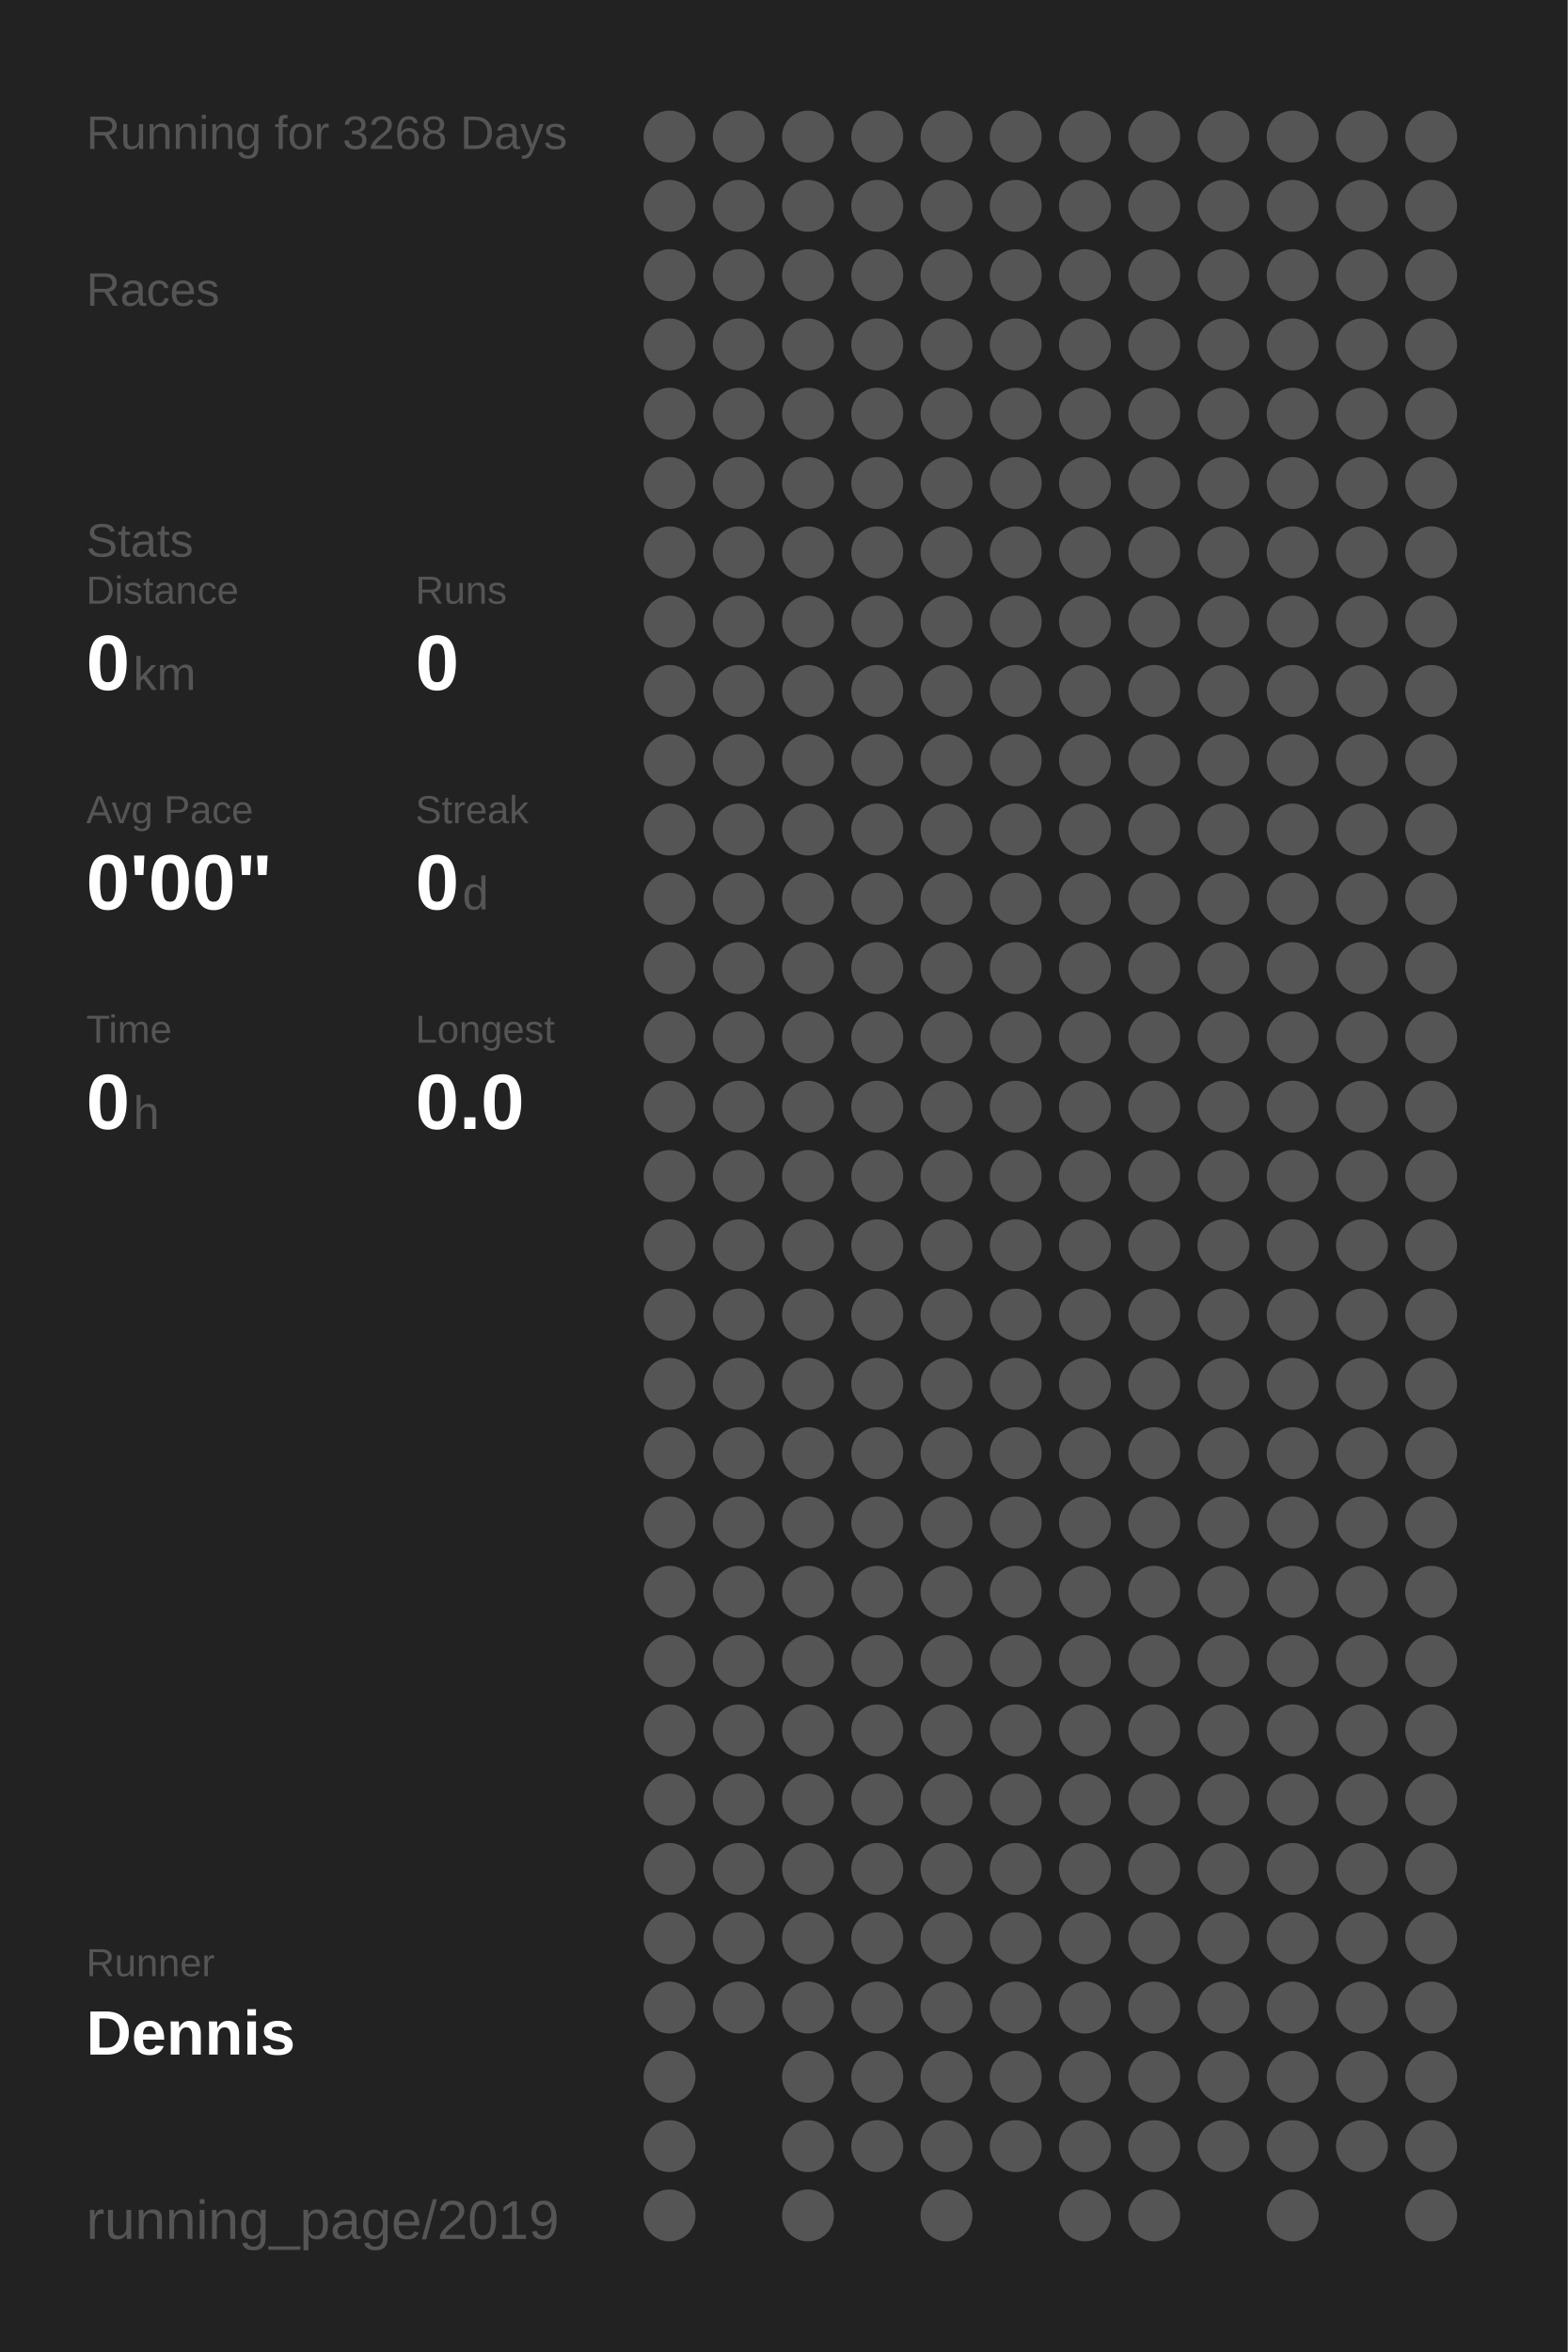
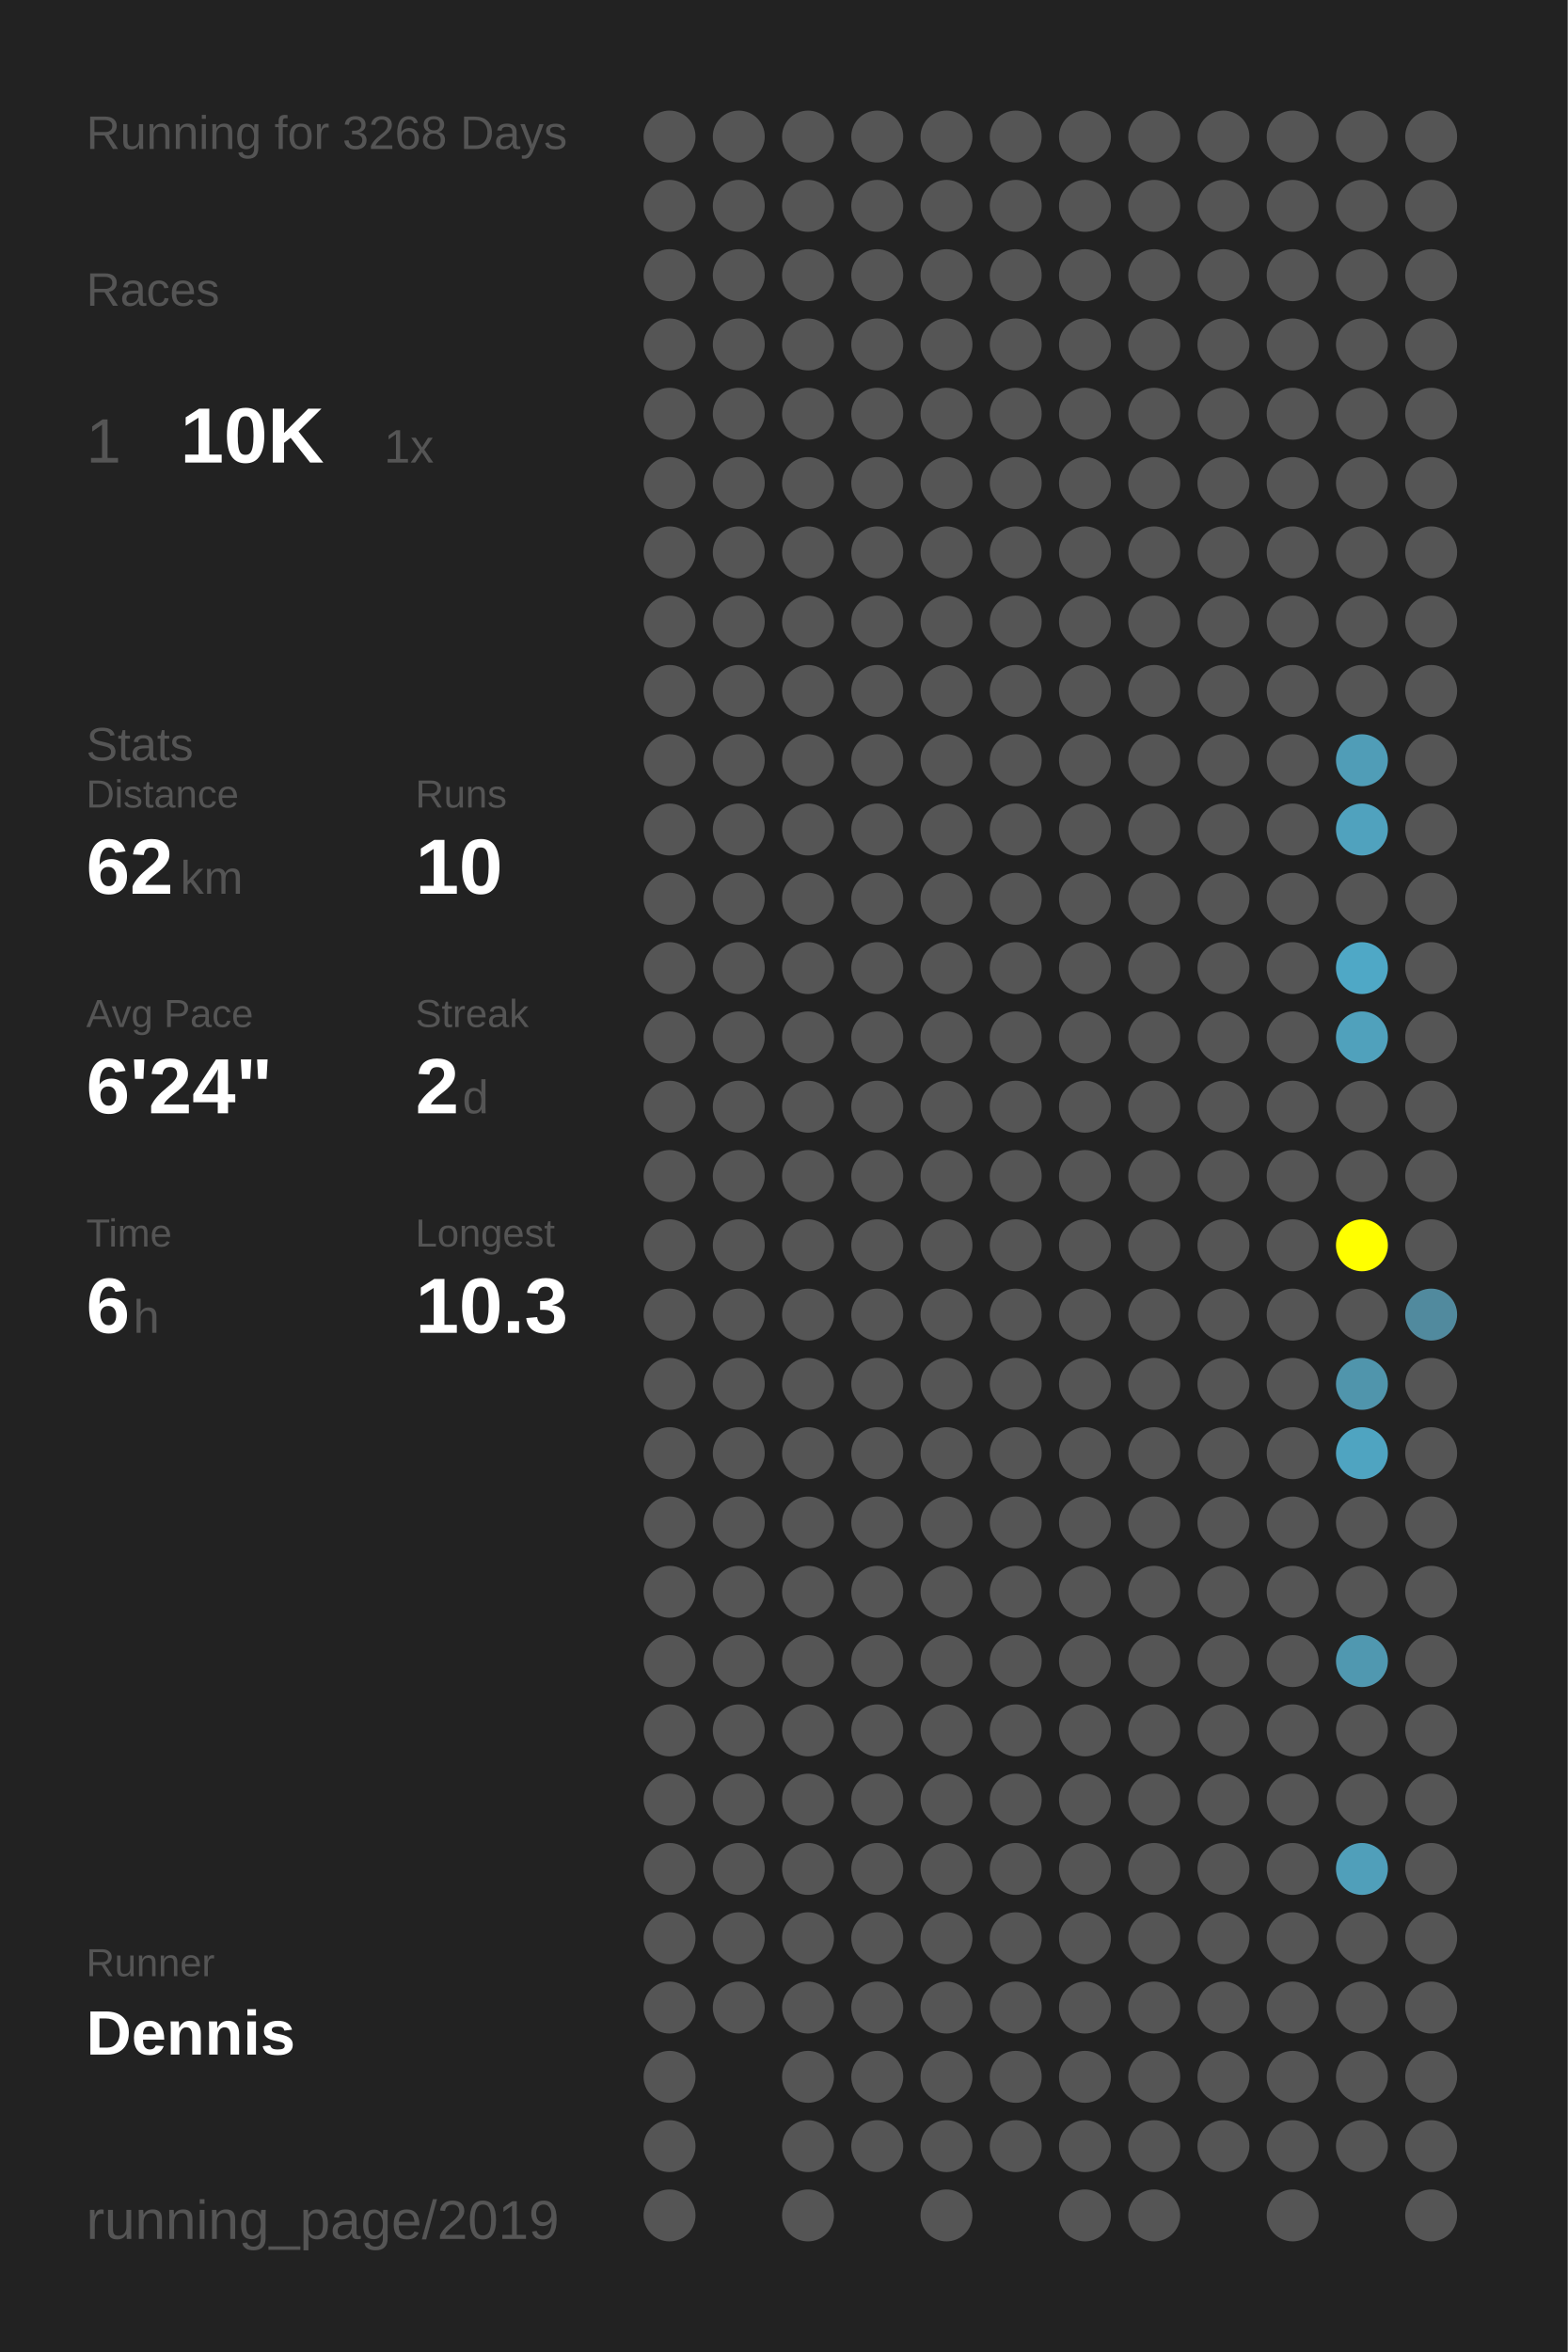
<svg xmlns="http://www.w3.org/2000/svg" baseProfile="full" height="300mm" version="1.1" viewBox="0,0,200,300" width="200mm">
  <defs />
  <rect fill="#222222" height="300" width="200" x="0" y="0" />
  <text fill="#555555" style="font-size:6px; font-family:Arial;" x="11" y="19">Running for 3268 Days</text>
  <text fill="#555555" style="font-size:6px; font-family:Arial;" x="11" y="39">Races</text>
-   <text fill="#555555" style="font-size:6px; font-family:Arial;" x="11" y="71">Stats</text>
-   <text fill="#555555" style="font-size:5px; font-family:Arial;" x="11" y="77">Distance</text>
-   <text fill="#FFFFFF" style="font-size:10px; font-family:Arial; font-weight:bold;" x="11" y="88">0</text>
-   <text fill="#555555" style="font-size:6px; font-family:Arial;" x="17" y="88">km</text>
-   <text fill="#555555" style="font-size:5px; font-family:Arial;" x="53" y="77">Runs</text>
-   <text fill="#FFFFFF" style="font-size:10px; font-family:Arial; font-weight:bold;" x="53" y="88">0</text>
-   <text fill="#555555" style="font-size:5px; font-family:Arial;" x="11" y="105">Avg Pace</text>
-   <text fill="#FFFFFF" style="font-size:10px; font-family:Arial; font-weight:bold;" x="11" y="116">0'00"</text>
-   <text fill="#555555" style="font-size:5px; font-family:Arial;" x="53" y="105">Streak</text>
-   <text fill="#FFFFFF" style="font-size:10px; font-family:Arial; font-weight:bold;" x="53" y="116">0</text>
-   <text fill="#555555" style="font-size:6px; font-family:Arial;" x="59" y="116">d</text>
-   <text fill="#555555" style="font-size:5px; font-family:Arial;" x="11" y="133">Time</text>
-   <text fill="#FFFFFF" style="font-size:10px; font-family:Arial; font-weight:bold;" x="11" y="144">0</text>
-   <text fill="#555555" style="font-size:6px; font-family:Arial;" x="17" y="144">h</text>
-   <text fill="#555555" style="font-size:5px; font-family:Arial;" x="53" y="133">Longest</text>
-   <text fill="#FFFFFF" style="font-size:10px; font-family:Arial; font-weight:bold;" x="53" y="144">0.0</text>
+   <text fill="#555555" style="font-size:8px; font-family:Arial;" x="11" y="59">1</text>
+   <text fill="#FFFFFF" style="font-size:10px; font-family:Arial; font-weight:bold;" x="23" y="59">10K</text>
+   <text fill="#555555" style="font-size:6px; font-family:Arial;" x="49" y="59">1x</text>
+   <text fill="#555555" style="font-size:6px; font-family:Arial;" x="11" y="97">Stats</text>
+   <text fill="#555555" style="font-size:5px; font-family:Arial;" x="11" y="103">Distance</text>
+   <text fill="#FFFFFF" style="font-size:10px; font-family:Arial; font-weight:bold;" x="11" y="114">62</text>
+   <text fill="#555555" style="font-size:6px; font-family:Arial;" x="23" y="114">km</text>
+   <text fill="#555555" style="font-size:5px; font-family:Arial;" x="53" y="103">Runs</text>
+   <text fill="#FFFFFF" style="font-size:10px; font-family:Arial; font-weight:bold;" x="53" y="114">10</text>
+   <text fill="#555555" style="font-size:5px; font-family:Arial;" x="11" y="131">Avg Pace</text>
+   <text fill="#FFFFFF" style="font-size:10px; font-family:Arial; font-weight:bold;" x="11" y="142">6'24"</text>
+   <text fill="#555555" style="font-size:5px; font-family:Arial;" x="53" y="131">Streak</text>
+   <text fill="#FFFFFF" style="font-size:10px; font-family:Arial; font-weight:bold;" x="53" y="142">2</text>
+   <text fill="#555555" style="font-size:6px; font-family:Arial;" x="59" y="142">d</text>
+   <text fill="#555555" style="font-size:5px; font-family:Arial;" x="11" y="159">Time</text>
+   <text fill="#FFFFFF" style="font-size:10px; font-family:Arial; font-weight:bold;" x="11" y="170">6</text>
+   <text fill="#555555" style="font-size:6px; font-family:Arial;" x="17" y="170">h</text>
+   <text fill="#555555" style="font-size:5px; font-family:Arial;" x="53" y="159">Longest</text>
+   <text fill="#FFFFFF" style="font-size:10px; font-family:Arial; font-weight:bold;" x="53" y="170">10.3</text>
  <text fill="#555555" style="font-size:5px; font-family:Arial;" x="11" y="252.065">Runner</text>
  <text fill="#FFFFFF" style="font-size:8px; font-family:Arial; font-weight:bold;" x="11" y="262.065">Dennis</text>
  <text fill="#555555" style="font-size:7px; font-family:Arial;" x="11" y="285.581">running_page/2019</text>
  <circle cx="85.417" cy="17.419" fill="#555555" r="3.312" />
  <circle cx="85.417" cy="26.258" fill="#555555" r="3.312" />
  <circle cx="85.417" cy="35.097" fill="#555555" r="3.312" />
  <circle cx="85.417" cy="43.935" fill="#555555" r="3.312" />
  <circle cx="85.417" cy="52.774" fill="#555555" r="3.312" />
  <circle cx="85.417" cy="61.613" fill="#555555" r="3.312" />
  <circle cx="85.417" cy="70.452" fill="#555555" r="3.312" />
  <circle cx="85.417" cy="79.29" fill="#555555" r="3.312" />
  <circle cx="85.417" cy="88.129" fill="#555555" r="3.312" />
  <circle cx="85.417" cy="96.968" fill="#555555" r="3.312" />
  <circle cx="85.417" cy="105.806" fill="#555555" r="3.312" />
  <circle cx="85.417" cy="114.645" fill="#555555" r="3.312" />
  <circle cx="85.417" cy="123.484" fill="#555555" r="3.312" />
  <circle cx="85.417" cy="132.323" fill="#555555" r="3.312" />
  <circle cx="85.417" cy="141.161" fill="#555555" r="3.312" />
  <circle cx="85.417" cy="150" fill="#555555" r="3.312" />
  <circle cx="85.417" cy="158.839" fill="#555555" r="3.312" />
  <circle cx="85.417" cy="167.677" fill="#555555" r="3.312" />
  <circle cx="85.417" cy="176.516" fill="#555555" r="3.312" />
  <circle cx="85.417" cy="185.355" fill="#555555" r="3.312" />
  <circle cx="85.417" cy="194.194" fill="#555555" r="3.312" />
  <circle cx="85.417" cy="203.032" fill="#555555" r="3.312" />
  <circle cx="85.417" cy="211.871" fill="#555555" r="3.312" />
  <circle cx="85.417" cy="220.71" fill="#555555" r="3.312" />
  <circle cx="85.417" cy="229.548" fill="#555555" r="3.312" />
  <circle cx="85.417" cy="238.387" fill="#555555" r="3.312" />
  <circle cx="85.417" cy="247.226" fill="#555555" r="3.312" />
  <circle cx="85.417" cy="256.065" fill="#555555" r="3.312" />
  <circle cx="85.417" cy="264.903" fill="#555555" r="3.312" />
  <circle cx="85.417" cy="273.742" fill="#555555" r="3.312" />
  <circle cx="85.417" cy="282.581" fill="#555555" r="3.312" />
  <circle cx="94.25" cy="17.419" fill="#555555" r="3.312" />
  <circle cx="94.25" cy="26.258" fill="#555555" r="3.312" />
  <circle cx="94.25" cy="35.097" fill="#555555" r="3.312" />
  <circle cx="94.25" cy="43.935" fill="#555555" r="3.312" />
  <circle cx="94.25" cy="52.774" fill="#555555" r="3.312" />
  <circle cx="94.25" cy="61.613" fill="#555555" r="3.312" />
  <circle cx="94.25" cy="70.452" fill="#555555" r="3.312" />
  <circle cx="94.25" cy="79.29" fill="#555555" r="3.312" />
  <circle cx="94.25" cy="88.129" fill="#555555" r="3.312" />
  <circle cx="94.25" cy="96.968" fill="#555555" r="3.312" />
  <circle cx="94.25" cy="105.806" fill="#555555" r="3.312" />
  <circle cx="94.25" cy="114.645" fill="#555555" r="3.312" />
  <circle cx="94.25" cy="123.484" fill="#555555" r="3.312" />
  <circle cx="94.25" cy="132.323" fill="#555555" r="3.312" />
  <circle cx="94.25" cy="141.161" fill="#555555" r="3.312" />
  <circle cx="94.25" cy="150" fill="#555555" r="3.312" />
  <circle cx="94.25" cy="158.839" fill="#555555" r="3.312" />
  <circle cx="94.25" cy="167.677" fill="#555555" r="3.312" />
  <circle cx="94.25" cy="176.516" fill="#555555" r="3.312" />
  <circle cx="94.25" cy="185.355" fill="#555555" r="3.312" />
  <circle cx="94.25" cy="194.194" fill="#555555" r="3.312" />
  <circle cx="94.25" cy="203.032" fill="#555555" r="3.312" />
  <circle cx="94.25" cy="211.871" fill="#555555" r="3.312" />
  <circle cx="94.25" cy="220.71" fill="#555555" r="3.312" />
  <circle cx="94.25" cy="229.548" fill="#555555" r="3.312" />
  <circle cx="94.25" cy="238.387" fill="#555555" r="3.312" />
  <circle cx="94.25" cy="247.226" fill="#555555" r="3.312" />
  <circle cx="94.25" cy="256.065" fill="#555555" r="3.312" />
  <circle cx="103.083" cy="17.419" fill="#555555" r="3.312" />
  <circle cx="103.083" cy="26.258" fill="#555555" r="3.312" />
  <circle cx="103.083" cy="35.097" fill="#555555" r="3.312" />
  <circle cx="103.083" cy="43.935" fill="#555555" r="3.312" />
  <circle cx="103.083" cy="52.774" fill="#555555" r="3.312" />
  <circle cx="103.083" cy="61.613" fill="#555555" r="3.312" />
  <circle cx="103.083" cy="70.452" fill="#555555" r="3.312" />
  <circle cx="103.083" cy="79.29" fill="#555555" r="3.312" />
  <circle cx="103.083" cy="88.129" fill="#555555" r="3.312" />
  <circle cx="103.083" cy="96.968" fill="#555555" r="3.312" />
  <circle cx="103.083" cy="105.806" fill="#555555" r="3.312" />
  <circle cx="103.083" cy="114.645" fill="#555555" r="3.312" />
  <circle cx="103.083" cy="123.484" fill="#555555" r="3.312" />
  <circle cx="103.083" cy="132.323" fill="#555555" r="3.312" />
  <circle cx="103.083" cy="141.161" fill="#555555" r="3.312" />
  <circle cx="103.083" cy="150" fill="#555555" r="3.312" />
  <circle cx="103.083" cy="158.839" fill="#555555" r="3.312" />
  <circle cx="103.083" cy="167.677" fill="#555555" r="3.312" />
  <circle cx="103.083" cy="176.516" fill="#555555" r="3.312" />
  <circle cx="103.083" cy="185.355" fill="#555555" r="3.312" />
  <circle cx="103.083" cy="194.194" fill="#555555" r="3.312" />
  <circle cx="103.083" cy="203.032" fill="#555555" r="3.312" />
  <circle cx="103.083" cy="211.871" fill="#555555" r="3.312" />
  <circle cx="103.083" cy="220.71" fill="#555555" r="3.312" />
  <circle cx="103.083" cy="229.548" fill="#555555" r="3.312" />
  <circle cx="103.083" cy="238.387" fill="#555555" r="3.312" />
  <circle cx="103.083" cy="247.226" fill="#555555" r="3.312" />
  <circle cx="103.083" cy="256.065" fill="#555555" r="3.312" />
  <circle cx="103.083" cy="264.903" fill="#555555" r="3.312" />
  <circle cx="103.083" cy="273.742" fill="#555555" r="3.312" />
  <circle cx="103.083" cy="282.581" fill="#555555" r="3.312" />
  <circle cx="111.917" cy="17.419" fill="#555555" r="3.312" />
  <circle cx="111.917" cy="26.258" fill="#555555" r="3.312" />
  <circle cx="111.917" cy="35.097" fill="#555555" r="3.312" />
  <circle cx="111.917" cy="43.935" fill="#555555" r="3.312" />
  <circle cx="111.917" cy="52.774" fill="#555555" r="3.312" />
  <circle cx="111.917" cy="61.613" fill="#555555" r="3.312" />
  <circle cx="111.917" cy="70.452" fill="#555555" r="3.312" />
  <circle cx="111.917" cy="79.29" fill="#555555" r="3.312" />
  <circle cx="111.917" cy="88.129" fill="#555555" r="3.312" />
  <circle cx="111.917" cy="96.968" fill="#555555" r="3.312" />
  <circle cx="111.917" cy="105.806" fill="#555555" r="3.312" />
  <circle cx="111.917" cy="114.645" fill="#555555" r="3.312" />
  <circle cx="111.917" cy="123.484" fill="#555555" r="3.312" />
  <circle cx="111.917" cy="132.323" fill="#555555" r="3.312" />
  <circle cx="111.917" cy="141.161" fill="#555555" r="3.312" />
  <circle cx="111.917" cy="150" fill="#555555" r="3.312" />
  <circle cx="111.917" cy="158.839" fill="#555555" r="3.312" />
  <circle cx="111.917" cy="167.677" fill="#555555" r="3.312" />
  <circle cx="111.917" cy="176.516" fill="#555555" r="3.312" />
  <circle cx="111.917" cy="185.355" fill="#555555" r="3.312" />
  <circle cx="111.917" cy="194.194" fill="#555555" r="3.312" />
  <circle cx="111.917" cy="203.032" fill="#555555" r="3.312" />
  <circle cx="111.917" cy="211.871" fill="#555555" r="3.312" />
  <circle cx="111.917" cy="220.71" fill="#555555" r="3.312" />
  <circle cx="111.917" cy="229.548" fill="#555555" r="3.312" />
  <circle cx="111.917" cy="238.387" fill="#555555" r="3.312" />
  <circle cx="111.917" cy="247.226" fill="#555555" r="3.312" />
  <circle cx="111.917" cy="256.065" fill="#555555" r="3.312" />
  <circle cx="111.917" cy="264.903" fill="#555555" r="3.312" />
  <circle cx="111.917" cy="273.742" fill="#555555" r="3.312" />
  <circle cx="120.75" cy="17.419" fill="#555555" r="3.312" />
  <circle cx="120.75" cy="26.258" fill="#555555" r="3.312" />
  <circle cx="120.75" cy="35.097" fill="#555555" r="3.312" />
  <circle cx="120.75" cy="43.935" fill="#555555" r="3.312" />
  <circle cx="120.75" cy="52.774" fill="#555555" r="3.312" />
  <circle cx="120.75" cy="61.613" fill="#555555" r="3.312" />
  <circle cx="120.75" cy="70.452" fill="#555555" r="3.312" />
  <circle cx="120.75" cy="79.29" fill="#555555" r="3.312" />
  <circle cx="120.75" cy="88.129" fill="#555555" r="3.312" />
  <circle cx="120.75" cy="96.968" fill="#555555" r="3.312" />
  <circle cx="120.75" cy="105.806" fill="#555555" r="3.312" />
  <circle cx="120.75" cy="114.645" fill="#555555" r="3.312" />
  <circle cx="120.75" cy="123.484" fill="#555555" r="3.312" />
  <circle cx="120.75" cy="132.323" fill="#555555" r="3.312" />
  <circle cx="120.75" cy="141.161" fill="#555555" r="3.312" />
  <circle cx="120.75" cy="150" fill="#555555" r="3.312" />
  <circle cx="120.75" cy="158.839" fill="#555555" r="3.312" />
  <circle cx="120.75" cy="167.677" fill="#555555" r="3.312" />
  <circle cx="120.75" cy="176.516" fill="#555555" r="3.312" />
  <circle cx="120.75" cy="185.355" fill="#555555" r="3.312" />
  <circle cx="120.75" cy="194.194" fill="#555555" r="3.312" />
  <circle cx="120.75" cy="203.032" fill="#555555" r="3.312" />
  <circle cx="120.75" cy="211.871" fill="#555555" r="3.312" />
  <circle cx="120.75" cy="220.71" fill="#555555" r="3.312" />
  <circle cx="120.75" cy="229.548" fill="#555555" r="3.312" />
  <circle cx="120.75" cy="238.387" fill="#555555" r="3.312" />
  <circle cx="120.75" cy="247.226" fill="#555555" r="3.312" />
  <circle cx="120.75" cy="256.065" fill="#555555" r="3.312" />
  <circle cx="120.75" cy="264.903" fill="#555555" r="3.312" />
  <circle cx="120.75" cy="273.742" fill="#555555" r="3.312" />
  <circle cx="120.75" cy="282.581" fill="#555555" r="3.312" />
  <circle cx="129.583" cy="17.419" fill="#555555" r="3.312" />
  <circle cx="129.583" cy="26.258" fill="#555555" r="3.312" />
  <circle cx="129.583" cy="35.097" fill="#555555" r="3.312" />
  <circle cx="129.583" cy="43.935" fill="#555555" r="3.312" />
  <circle cx="129.583" cy="52.774" fill="#555555" r="3.312" />
  <circle cx="129.583" cy="61.613" fill="#555555" r="3.312" />
  <circle cx="129.583" cy="70.452" fill="#555555" r="3.312" />
  <circle cx="129.583" cy="79.29" fill="#555555" r="3.312" />
  <circle cx="129.583" cy="88.129" fill="#555555" r="3.312" />
  <circle cx="129.583" cy="96.968" fill="#555555" r="3.312" />
  <circle cx="129.583" cy="105.806" fill="#555555" r="3.312" />
  <circle cx="129.583" cy="114.645" fill="#555555" r="3.312" />
  <circle cx="129.583" cy="123.484" fill="#555555" r="3.312" />
  <circle cx="129.583" cy="132.323" fill="#555555" r="3.312" />
  <circle cx="129.583" cy="141.161" fill="#555555" r="3.312" />
  <circle cx="129.583" cy="150" fill="#555555" r="3.312" />
  <circle cx="129.583" cy="158.839" fill="#555555" r="3.312" />
  <circle cx="129.583" cy="167.677" fill="#555555" r="3.312" />
  <circle cx="129.583" cy="176.516" fill="#555555" r="3.312" />
  <circle cx="129.583" cy="185.355" fill="#555555" r="3.312" />
  <circle cx="129.583" cy="194.194" fill="#555555" r="3.312" />
  <circle cx="129.583" cy="203.032" fill="#555555" r="3.312" />
  <circle cx="129.583" cy="211.871" fill="#555555" r="3.312" />
  <circle cx="129.583" cy="220.71" fill="#555555" r="3.312" />
  <circle cx="129.583" cy="229.548" fill="#555555" r="3.312" />
  <circle cx="129.583" cy="238.387" fill="#555555" r="3.312" />
  <circle cx="129.583" cy="247.226" fill="#555555" r="3.312" />
  <circle cx="129.583" cy="256.065" fill="#555555" r="3.312" />
  <circle cx="129.583" cy="264.903" fill="#555555" r="3.312" />
  <circle cx="129.583" cy="273.742" fill="#555555" r="3.312" />
  <circle cx="138.417" cy="17.419" fill="#555555" r="3.312" />
  <circle cx="138.417" cy="26.258" fill="#555555" r="3.312" />
  <circle cx="138.417" cy="35.097" fill="#555555" r="3.312" />
  <circle cx="138.417" cy="43.935" fill="#555555" r="3.312" />
  <circle cx="138.417" cy="52.774" fill="#555555" r="3.312" />
  <circle cx="138.417" cy="61.613" fill="#555555" r="3.312" />
  <circle cx="138.417" cy="70.452" fill="#555555" r="3.312" />
  <circle cx="138.417" cy="79.29" fill="#555555" r="3.312" />
  <circle cx="138.417" cy="88.129" fill="#555555" r="3.312" />
  <circle cx="138.417" cy="96.968" fill="#555555" r="3.312" />
  <circle cx="138.417" cy="105.806" fill="#555555" r="3.312" />
  <circle cx="138.417" cy="114.645" fill="#555555" r="3.312" />
  <circle cx="138.417" cy="123.484" fill="#555555" r="3.312" />
  <circle cx="138.417" cy="132.323" fill="#555555" r="3.312" />
  <circle cx="138.417" cy="141.161" fill="#555555" r="3.312" />
  <circle cx="138.417" cy="150" fill="#555555" r="3.312" />
  <circle cx="138.417" cy="158.839" fill="#555555" r="3.312" />
  <circle cx="138.417" cy="167.677" fill="#555555" r="3.312" />
  <circle cx="138.417" cy="176.516" fill="#555555" r="3.312" />
  <circle cx="138.417" cy="185.355" fill="#555555" r="3.312" />
  <circle cx="138.417" cy="194.194" fill="#555555" r="3.312" />
  <circle cx="138.417" cy="203.032" fill="#555555" r="3.312" />
  <circle cx="138.417" cy="211.871" fill="#555555" r="3.312" />
  <circle cx="138.417" cy="220.71" fill="#555555" r="3.312" />
  <circle cx="138.417" cy="229.548" fill="#555555" r="3.312" />
  <circle cx="138.417" cy="238.387" fill="#555555" r="3.312" />
  <circle cx="138.417" cy="247.226" fill="#555555" r="3.312" />
  <circle cx="138.417" cy="256.065" fill="#555555" r="3.312" />
  <circle cx="138.417" cy="264.903" fill="#555555" r="3.312" />
  <circle cx="138.417" cy="273.742" fill="#555555" r="3.312" />
  <circle cx="138.417" cy="282.581" fill="#555555" r="3.312" />
  <circle cx="147.25" cy="17.419" fill="#555555" r="3.312" />
  <circle cx="147.25" cy="26.258" fill="#555555" r="3.312" />
  <circle cx="147.25" cy="35.097" fill="#555555" r="3.312" />
  <circle cx="147.25" cy="43.935" fill="#555555" r="3.312" />
  <circle cx="147.25" cy="52.774" fill="#555555" r="3.312" />
  <circle cx="147.25" cy="61.613" fill="#555555" r="3.312" />
  <circle cx="147.25" cy="70.452" fill="#555555" r="3.312" />
  <circle cx="147.25" cy="79.29" fill="#555555" r="3.312" />
  <circle cx="147.25" cy="88.129" fill="#555555" r="3.312" />
  <circle cx="147.25" cy="96.968" fill="#555555" r="3.312" />
  <circle cx="147.25" cy="105.806" fill="#555555" r="3.312" />
  <circle cx="147.25" cy="114.645" fill="#555555" r="3.312" />
  <circle cx="147.25" cy="123.484" fill="#555555" r="3.312" />
  <circle cx="147.25" cy="132.323" fill="#555555" r="3.312" />
  <circle cx="147.25" cy="141.161" fill="#555555" r="3.312" />
  <circle cx="147.25" cy="150" fill="#555555" r="3.312" />
  <circle cx="147.25" cy="158.839" fill="#555555" r="3.312" />
  <circle cx="147.25" cy="167.677" fill="#555555" r="3.312" />
  <circle cx="147.25" cy="176.516" fill="#555555" r="3.312" />
  <circle cx="147.25" cy="185.355" fill="#555555" r="3.312" />
  <circle cx="147.25" cy="194.194" fill="#555555" r="3.312" />
  <circle cx="147.25" cy="203.032" fill="#555555" r="3.312" />
  <circle cx="147.25" cy="211.871" fill="#555555" r="3.312" />
  <circle cx="147.25" cy="220.71" fill="#555555" r="3.312" />
  <circle cx="147.25" cy="229.548" fill="#555555" r="3.312" />
  <circle cx="147.25" cy="238.387" fill="#555555" r="3.312" />
  <circle cx="147.25" cy="247.226" fill="#555555" r="3.312" />
  <circle cx="147.25" cy="256.065" fill="#555555" r="3.312" />
  <circle cx="147.25" cy="264.903" fill="#555555" r="3.312" />
  <circle cx="147.25" cy="273.742" fill="#555555" r="3.312" />
  <circle cx="147.25" cy="282.581" fill="#555555" r="3.312" />
  <circle cx="156.083" cy="17.419" fill="#555555" r="3.312" />
  <circle cx="156.083" cy="26.258" fill="#555555" r="3.312" />
  <circle cx="156.083" cy="35.097" fill="#555555" r="3.312" />
  <circle cx="156.083" cy="43.935" fill="#555555" r="3.312" />
  <circle cx="156.083" cy="52.774" fill="#555555" r="3.312" />
  <circle cx="156.083" cy="61.613" fill="#555555" r="3.312" />
  <circle cx="156.083" cy="70.452" fill="#555555" r="3.312" />
  <circle cx="156.083" cy="79.29" fill="#555555" r="3.312" />
  <circle cx="156.083" cy="88.129" fill="#555555" r="3.312" />
  <circle cx="156.083" cy="96.968" fill="#555555" r="3.312" />
  <circle cx="156.083" cy="105.806" fill="#555555" r="3.312" />
  <circle cx="156.083" cy="114.645" fill="#555555" r="3.312" />
  <circle cx="156.083" cy="123.484" fill="#555555" r="3.312" />
  <circle cx="156.083" cy="132.323" fill="#555555" r="3.312" />
  <circle cx="156.083" cy="141.161" fill="#555555" r="3.312" />
  <circle cx="156.083" cy="150" fill="#555555" r="3.312" />
  <circle cx="156.083" cy="158.839" fill="#555555" r="3.312" />
  <circle cx="156.083" cy="167.677" fill="#555555" r="3.312" />
  <circle cx="156.083" cy="176.516" fill="#555555" r="3.312" />
  <circle cx="156.083" cy="185.355" fill="#555555" r="3.312" />
  <circle cx="156.083" cy="194.194" fill="#555555" r="3.312" />
  <circle cx="156.083" cy="203.032" fill="#555555" r="3.312" />
  <circle cx="156.083" cy="211.871" fill="#555555" r="3.312" />
  <circle cx="156.083" cy="220.71" fill="#555555" r="3.312" />
  <circle cx="156.083" cy="229.548" fill="#555555" r="3.312" />
  <circle cx="156.083" cy="238.387" fill="#555555" r="3.312" />
  <circle cx="156.083" cy="247.226" fill="#555555" r="3.312" />
  <circle cx="156.083" cy="256.065" fill="#555555" r="3.312" />
  <circle cx="156.083" cy="264.903" fill="#555555" r="3.312" />
  <circle cx="156.083" cy="273.742" fill="#555555" r="3.312" />
  <circle cx="164.917" cy="17.419" fill="#555555" r="3.312" />
  <circle cx="164.917" cy="26.258" fill="#555555" r="3.312" />
  <circle cx="164.917" cy="35.097" fill="#555555" r="3.312" />
  <circle cx="164.917" cy="43.935" fill="#555555" r="3.312" />
  <circle cx="164.917" cy="52.774" fill="#555555" r="3.312" />
  <circle cx="164.917" cy="61.613" fill="#555555" r="3.312" />
  <circle cx="164.917" cy="70.452" fill="#555555" r="3.312" />
  <circle cx="164.917" cy="79.29" fill="#555555" r="3.312" />
  <circle cx="164.917" cy="88.129" fill="#555555" r="3.312" />
  <circle cx="164.917" cy="96.968" fill="#555555" r="3.312" />
  <circle cx="164.917" cy="105.806" fill="#555555" r="3.312" />
  <circle cx="164.917" cy="114.645" fill="#555555" r="3.312" />
  <circle cx="164.917" cy="123.484" fill="#555555" r="3.312" />
  <circle cx="164.917" cy="132.323" fill="#555555" r="3.312" />
  <circle cx="164.917" cy="141.161" fill="#555555" r="3.312" />
  <circle cx="164.917" cy="150" fill="#555555" r="3.312" />
  <circle cx="164.917" cy="158.839" fill="#555555" r="3.312" />
  <circle cx="164.917" cy="167.677" fill="#555555" r="3.312" />
  <circle cx="164.917" cy="176.516" fill="#555555" r="3.312" />
  <circle cx="164.917" cy="185.355" fill="#555555" r="3.312" />
  <circle cx="164.917" cy="194.194" fill="#555555" r="3.312" />
  <circle cx="164.917" cy="203.032" fill="#555555" r="3.312" />
  <circle cx="164.917" cy="211.871" fill="#555555" r="3.312" />
  <circle cx="164.917" cy="220.71" fill="#555555" r="3.312" />
  <circle cx="164.917" cy="229.548" fill="#555555" r="3.312" />
  <circle cx="164.917" cy="238.387" fill="#555555" r="3.312" />
  <circle cx="164.917" cy="247.226" fill="#555555" r="3.312" />
  <circle cx="164.917" cy="256.065" fill="#555555" r="3.312" />
  <circle cx="164.917" cy="264.903" fill="#555555" r="3.312" />
  <circle cx="164.917" cy="273.742" fill="#555555" r="3.312" />
  <circle cx="164.917" cy="282.581" fill="#555555" r="3.312" />
  <circle cx="173.75" cy="17.419" fill="#555555" r="3.312" />
  <circle cx="173.75" cy="26.258" fill="#555555" r="3.312" />
  <circle cx="173.75" cy="35.097" fill="#555555" r="3.312" />
  <circle cx="173.75" cy="43.935" fill="#555555" r="3.312" />
  <circle cx="173.75" cy="52.774" fill="#555555" r="3.312" />
  <circle cx="173.75" cy="61.613" fill="#555555" r="3.312" />
  <circle cx="173.75" cy="70.452" fill="#555555" r="3.312" />
  <circle cx="173.75" cy="79.29" fill="#555555" r="3.312" />
  <circle cx="173.75" cy="88.129" fill="#555555" r="3.312" />
-   <circle cx="173.75" cy="96.968" fill="#555555" r="3.312" />
-   <circle cx="173.75" cy="105.806" fill="#555555" r="3.312" />
+   <circle cx="173.75" cy="96.968" fill="#509db7" r="3.312" />
+   <circle cx="173.75" cy="105.806" fill="#50a2be" r="3.312" />
  <circle cx="173.75" cy="114.645" fill="#555555" r="3.312" />
-   <circle cx="173.75" cy="123.484" fill="#555555" r="3.312" />
-   <circle cx="173.75" cy="132.323" fill="#555555" r="3.312" />
+   <circle cx="173.75" cy="123.484" fill="#4fa8c6" r="3.312" />
+   <circle cx="173.75" cy="132.323" fill="#50a1bc" r="3.312" />
  <circle cx="173.75" cy="141.161" fill="#555555" r="3.312" />
  <circle cx="173.75" cy="150" fill="#555555" r="3.312" />
-   <circle cx="173.75" cy="158.839" fill="#555555" r="3.312" />
+   <circle cx="173.75" cy="158.839" fill="#FFFF00" r="3.312" />
  <circle cx="173.75" cy="167.677" fill="#555555" r="3.312" />
-   <circle cx="173.75" cy="176.516" fill="#555555" r="3.312" />
-   <circle cx="173.75" cy="185.355" fill="#555555" r="3.312" />
+   <circle cx="173.75" cy="176.516" fill="#5095ac" r="3.312" />
+   <circle cx="173.75" cy="185.355" fill="#4fa4c1" r="3.312" />
  <circle cx="173.75" cy="194.194" fill="#555555" r="3.312" />
  <circle cx="173.75" cy="203.032" fill="#555555" r="3.312" />
-   <circle cx="173.75" cy="211.871" fill="#555555" r="3.312" />
+   <circle cx="173.75" cy="211.871" fill="#5098b0" r="3.312" />
  <circle cx="173.75" cy="220.71" fill="#555555" r="3.312" />
  <circle cx="173.75" cy="229.548" fill="#555555" r="3.312" />
-   <circle cx="173.75" cy="238.387" fill="#555555" r="3.312" />
+   <circle cx="173.75" cy="238.387" fill="#509fba" r="3.312" />
  <circle cx="173.75" cy="247.226" fill="#555555" r="3.312" />
  <circle cx="173.75" cy="256.065" fill="#555555" r="3.312" />
  <circle cx="173.75" cy="264.903" fill="#555555" r="3.312" />
  <circle cx="173.75" cy="273.742" fill="#555555" r="3.312" />
  <circle cx="182.583" cy="17.419" fill="#555555" r="3.312" />
  <circle cx="182.583" cy="26.258" fill="#555555" r="3.312" />
  <circle cx="182.583" cy="35.097" fill="#555555" r="3.312" />
  <circle cx="182.583" cy="43.935" fill="#555555" r="3.312" />
  <circle cx="182.583" cy="52.774" fill="#555555" r="3.312" />
  <circle cx="182.583" cy="61.613" fill="#555555" r="3.312" />
  <circle cx="182.583" cy="70.452" fill="#555555" r="3.312" />
  <circle cx="182.583" cy="79.29" fill="#555555" r="3.312" />
  <circle cx="182.583" cy="88.129" fill="#555555" r="3.312" />
  <circle cx="182.583" cy="96.968" fill="#555555" r="3.312" />
  <circle cx="182.583" cy="105.806" fill="#555555" r="3.312" />
  <circle cx="182.583" cy="114.645" fill="#555555" r="3.312" />
  <circle cx="182.583" cy="123.484" fill="#555555" r="3.312" />
  <circle cx="182.583" cy="132.323" fill="#555555" r="3.312" />
  <circle cx="182.583" cy="141.161" fill="#555555" r="3.312" />
  <circle cx="182.583" cy="150" fill="#555555" r="3.312" />
  <circle cx="182.583" cy="158.839" fill="#555555" r="3.312" />
-   <circle cx="182.583" cy="167.677" fill="#555555" r="3.312" />
+   <circle cx="182.583" cy="167.677" fill="#518a9e" r="3.312" />
  <circle cx="182.583" cy="176.516" fill="#555555" r="3.312" />
  <circle cx="182.583" cy="185.355" fill="#555555" r="3.312" />
  <circle cx="182.583" cy="194.194" fill="#555555" r="3.312" />
  <circle cx="182.583" cy="203.032" fill="#555555" r="3.312" />
  <circle cx="182.583" cy="211.871" fill="#555555" r="3.312" />
  <circle cx="182.583" cy="220.71" fill="#555555" r="3.312" />
  <circle cx="182.583" cy="229.548" fill="#555555" r="3.312" />
  <circle cx="182.583" cy="238.387" fill="#555555" r="3.312" />
  <circle cx="182.583" cy="247.226" fill="#555555" r="3.312" />
  <circle cx="182.583" cy="256.065" fill="#555555" r="3.312" />
  <circle cx="182.583" cy="264.903" fill="#555555" r="3.312" />
  <circle cx="182.583" cy="273.742" fill="#555555" r="3.312" />
  <circle cx="182.583" cy="282.581" fill="#555555" r="3.312" />
</svg>
